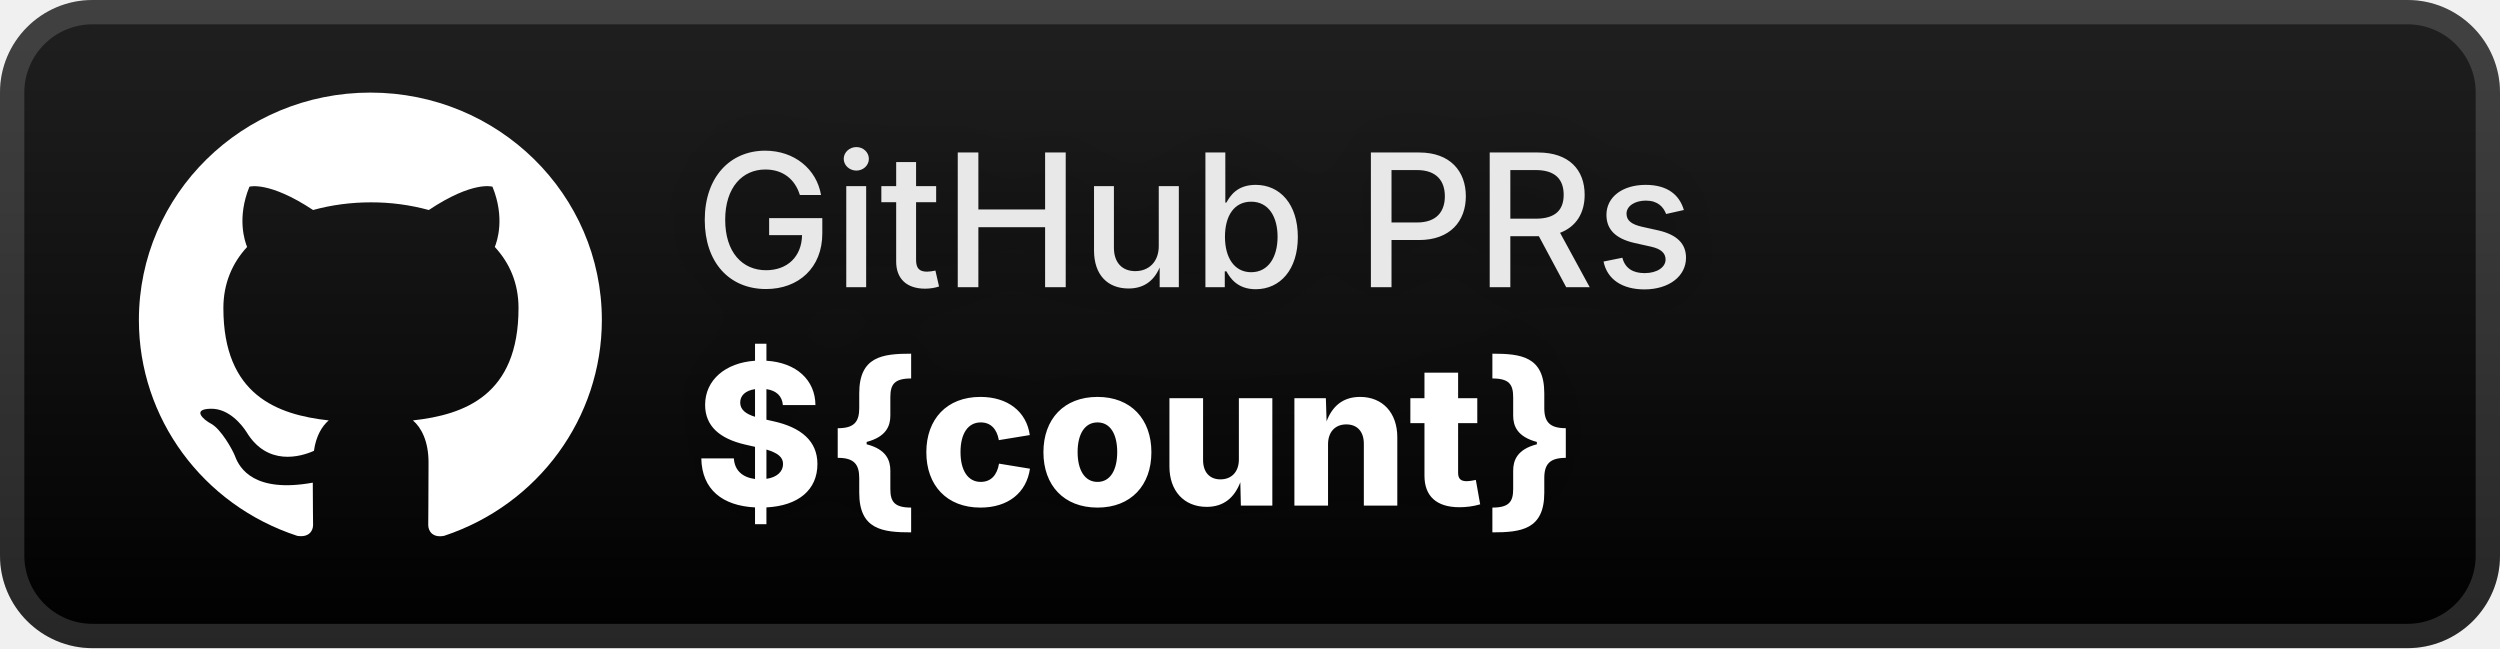
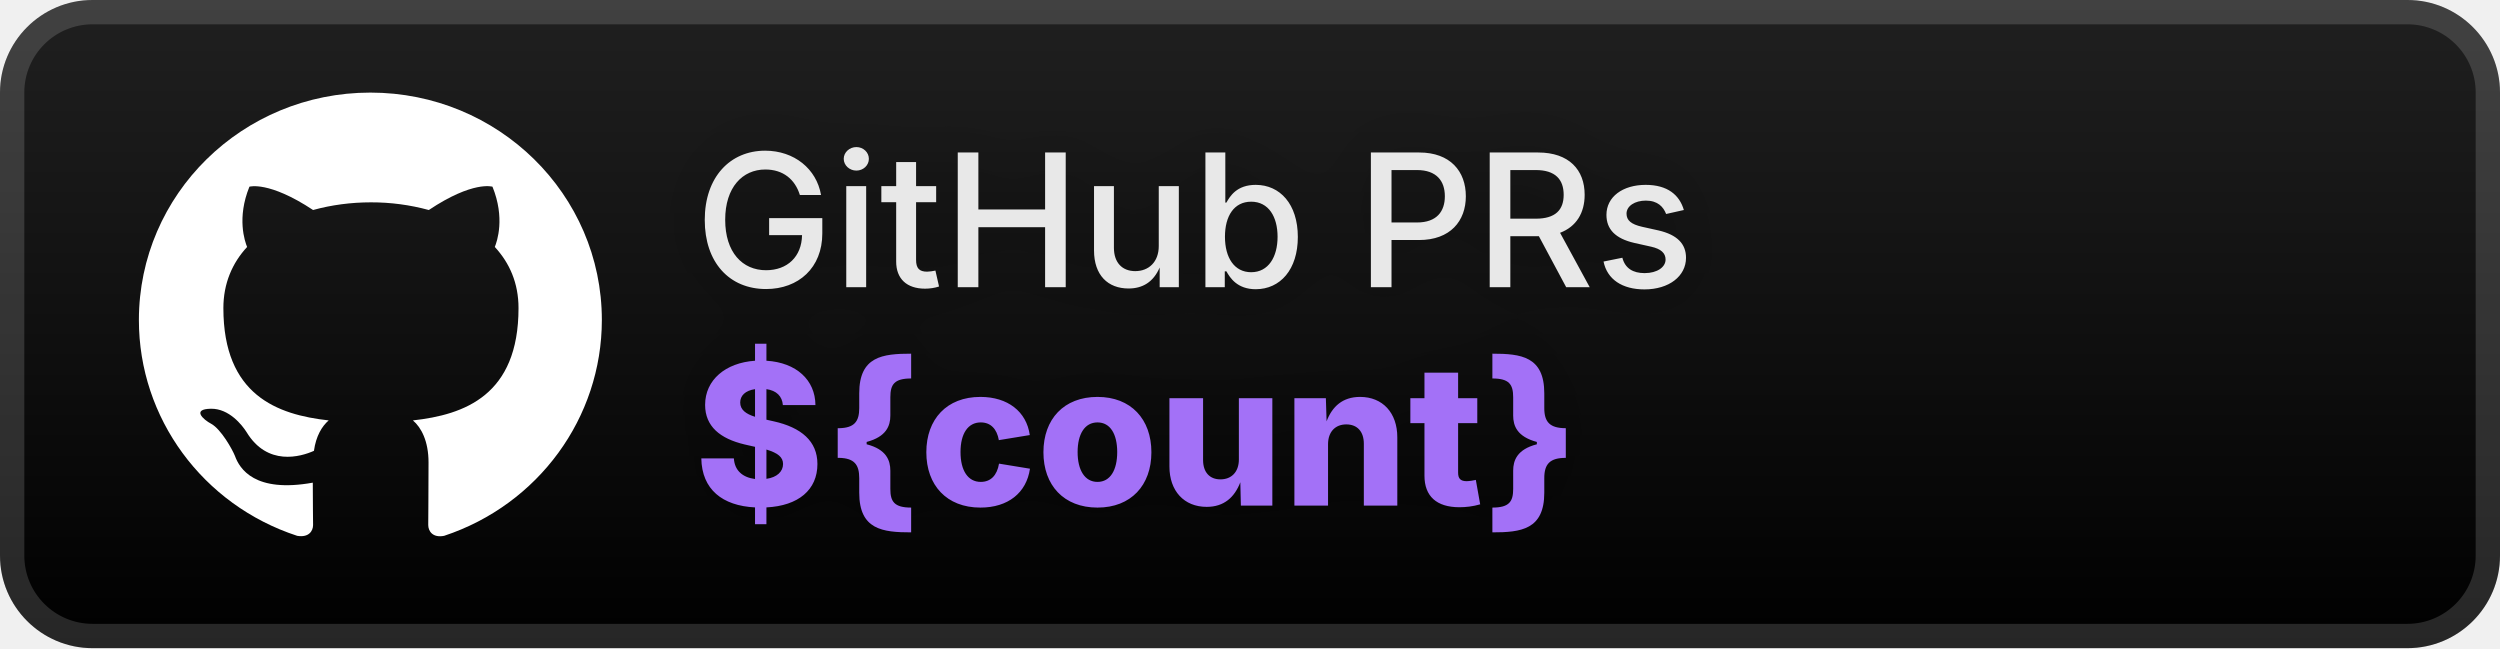
<svg xmlns="http://www.w3.org/2000/svg" width="216" height="56" viewBox="0 0 216 56" fill="none">
  <rect width="216" height="56" rx="8" fill="url(#paint0_linear_36_3)" />
  <rect x="1.05" y="1.05" width="213.9" height="53.9" rx="6.95" stroke="white" stroke-opacity="0.15" stroke-width="2.1" />
  <g clip-path="url(#clip0_36_3)">
    <path fill-rule="evenodd" clip-rule="evenodd" d="M32 8C43.05 8 52 16.793 52 27.65C51.998 36.095 46.517 43.595 38.375 46.295C37.375 46.492 37 45.878 37 45.362C37 44.698 37.025 42.587 37.025 39.958C37.025 38.117 36.4 36.937 35.675 36.323C40.125 35.832 44.8 34.162 44.8 26.62C44.8 24.458 44.025 22.713 42.75 21.338C42.95 20.847 43.65 18.833 42.55 16.13C42.55 16.13 40.875 15.59 37.05 18.145C35.42 17.701 33.739 17.478 32.05 17.482C30.35 17.482 28.65 17.703 27.05 18.145C23.225 15.615 21.55 16.13 21.55 16.13C20.45 18.833 21.15 20.847 21.35 21.338C20.075 22.713 19.3 24.483 19.3 26.62C19.3 34.137 23.95 35.832 28.4 36.323C27.825 36.813 27.3 37.673 27.125 38.952C25.975 39.468 23.1 40.302 21.3 37.33C20.925 36.74 19.8 35.292 18.225 35.315C16.55 35.34 17.55 36.248 18.25 36.617C19.1 37.083 20.075 38.828 20.3 39.393C20.7 40.498 22 42.61 27.025 41.702C27.025 43.348 27.05 44.895 27.05 45.362C27.05 45.878 26.675 46.468 25.675 46.295C17.505 43.623 11.995 36.112 12 27.652C12 16.793 20.95 8 32 8Z" fill="white" />
  </g>
  <g filter="url(#filter0_d_36_3)">
    <text transform="translate(60 9.5)" fill="#E8E8E8" style="white-space: pre" xml:space="preserve" font-family="Inter" font-size="16" font-weight="500" letter-spacing="0em">
      <tspan x="0" y="15.318">GitHub PRs</tspan>
    </text>
-     <text transform="translate(60 28.5)" fill="white" style="white-space: pre" xml:space="preserve" font-family="Inter" font-size="17" font-weight="800" letter-spacing="0em">
+     <text transform="translate(60 28.5)" fill="#A371F7" style="white-space: pre" xml:space="preserve" font-family="Inter" font-size="17" font-weight="800" letter-spacing="0em">
      <tspan x="0" y="15.182">${count}</tspan>
    </text>
  </g>
  <defs>
    <filter id="filter0_d_36_3" x="54.4" y="3.9" width="155.2" height="48.2" filterUnits="userSpaceOnUse" color-interpolation-filters="sRGB">
      <feFlood flood-opacity="0" result="BackgroundImageFix" />
      <feColorMatrix in="SourceAlpha" type="matrix" values="0 0 0 0 0 0 0 0 0 0 0 0 0 0 0 0 0 0 127 0" result="hardAlpha" />
      <feOffset />
      <feGaussianBlur stdDeviation="2.8" />
      <feComposite in2="hardAlpha" operator="out" />
      <feColorMatrix type="matrix" values="0 0 0 0 0 0 0 0 0 0 0 0 0 0 0 0 0 0 0.25 0" />
      <feBlend mode="normal" in2="BackgroundImageFix" result="effect1_dropShadow_36_3" />
      <feBlend mode="normal" in="SourceGraphic" in2="effect1_dropShadow_36_3" result="shape" />
    </filter>
    <linearGradient id="paint0_linear_36_3" x1="108" y1="0" x2="108" y2="56" gradientUnits="userSpaceOnUse">
      <stop stop-color="#202020" />
      <stop offset="1" />
    </linearGradient>
    <clipPath id="clip0_36_3">
      <rect width="40" height="40" fill="white" transform="translate(12 8)" />
    </clipPath>
  </defs>
</svg>
